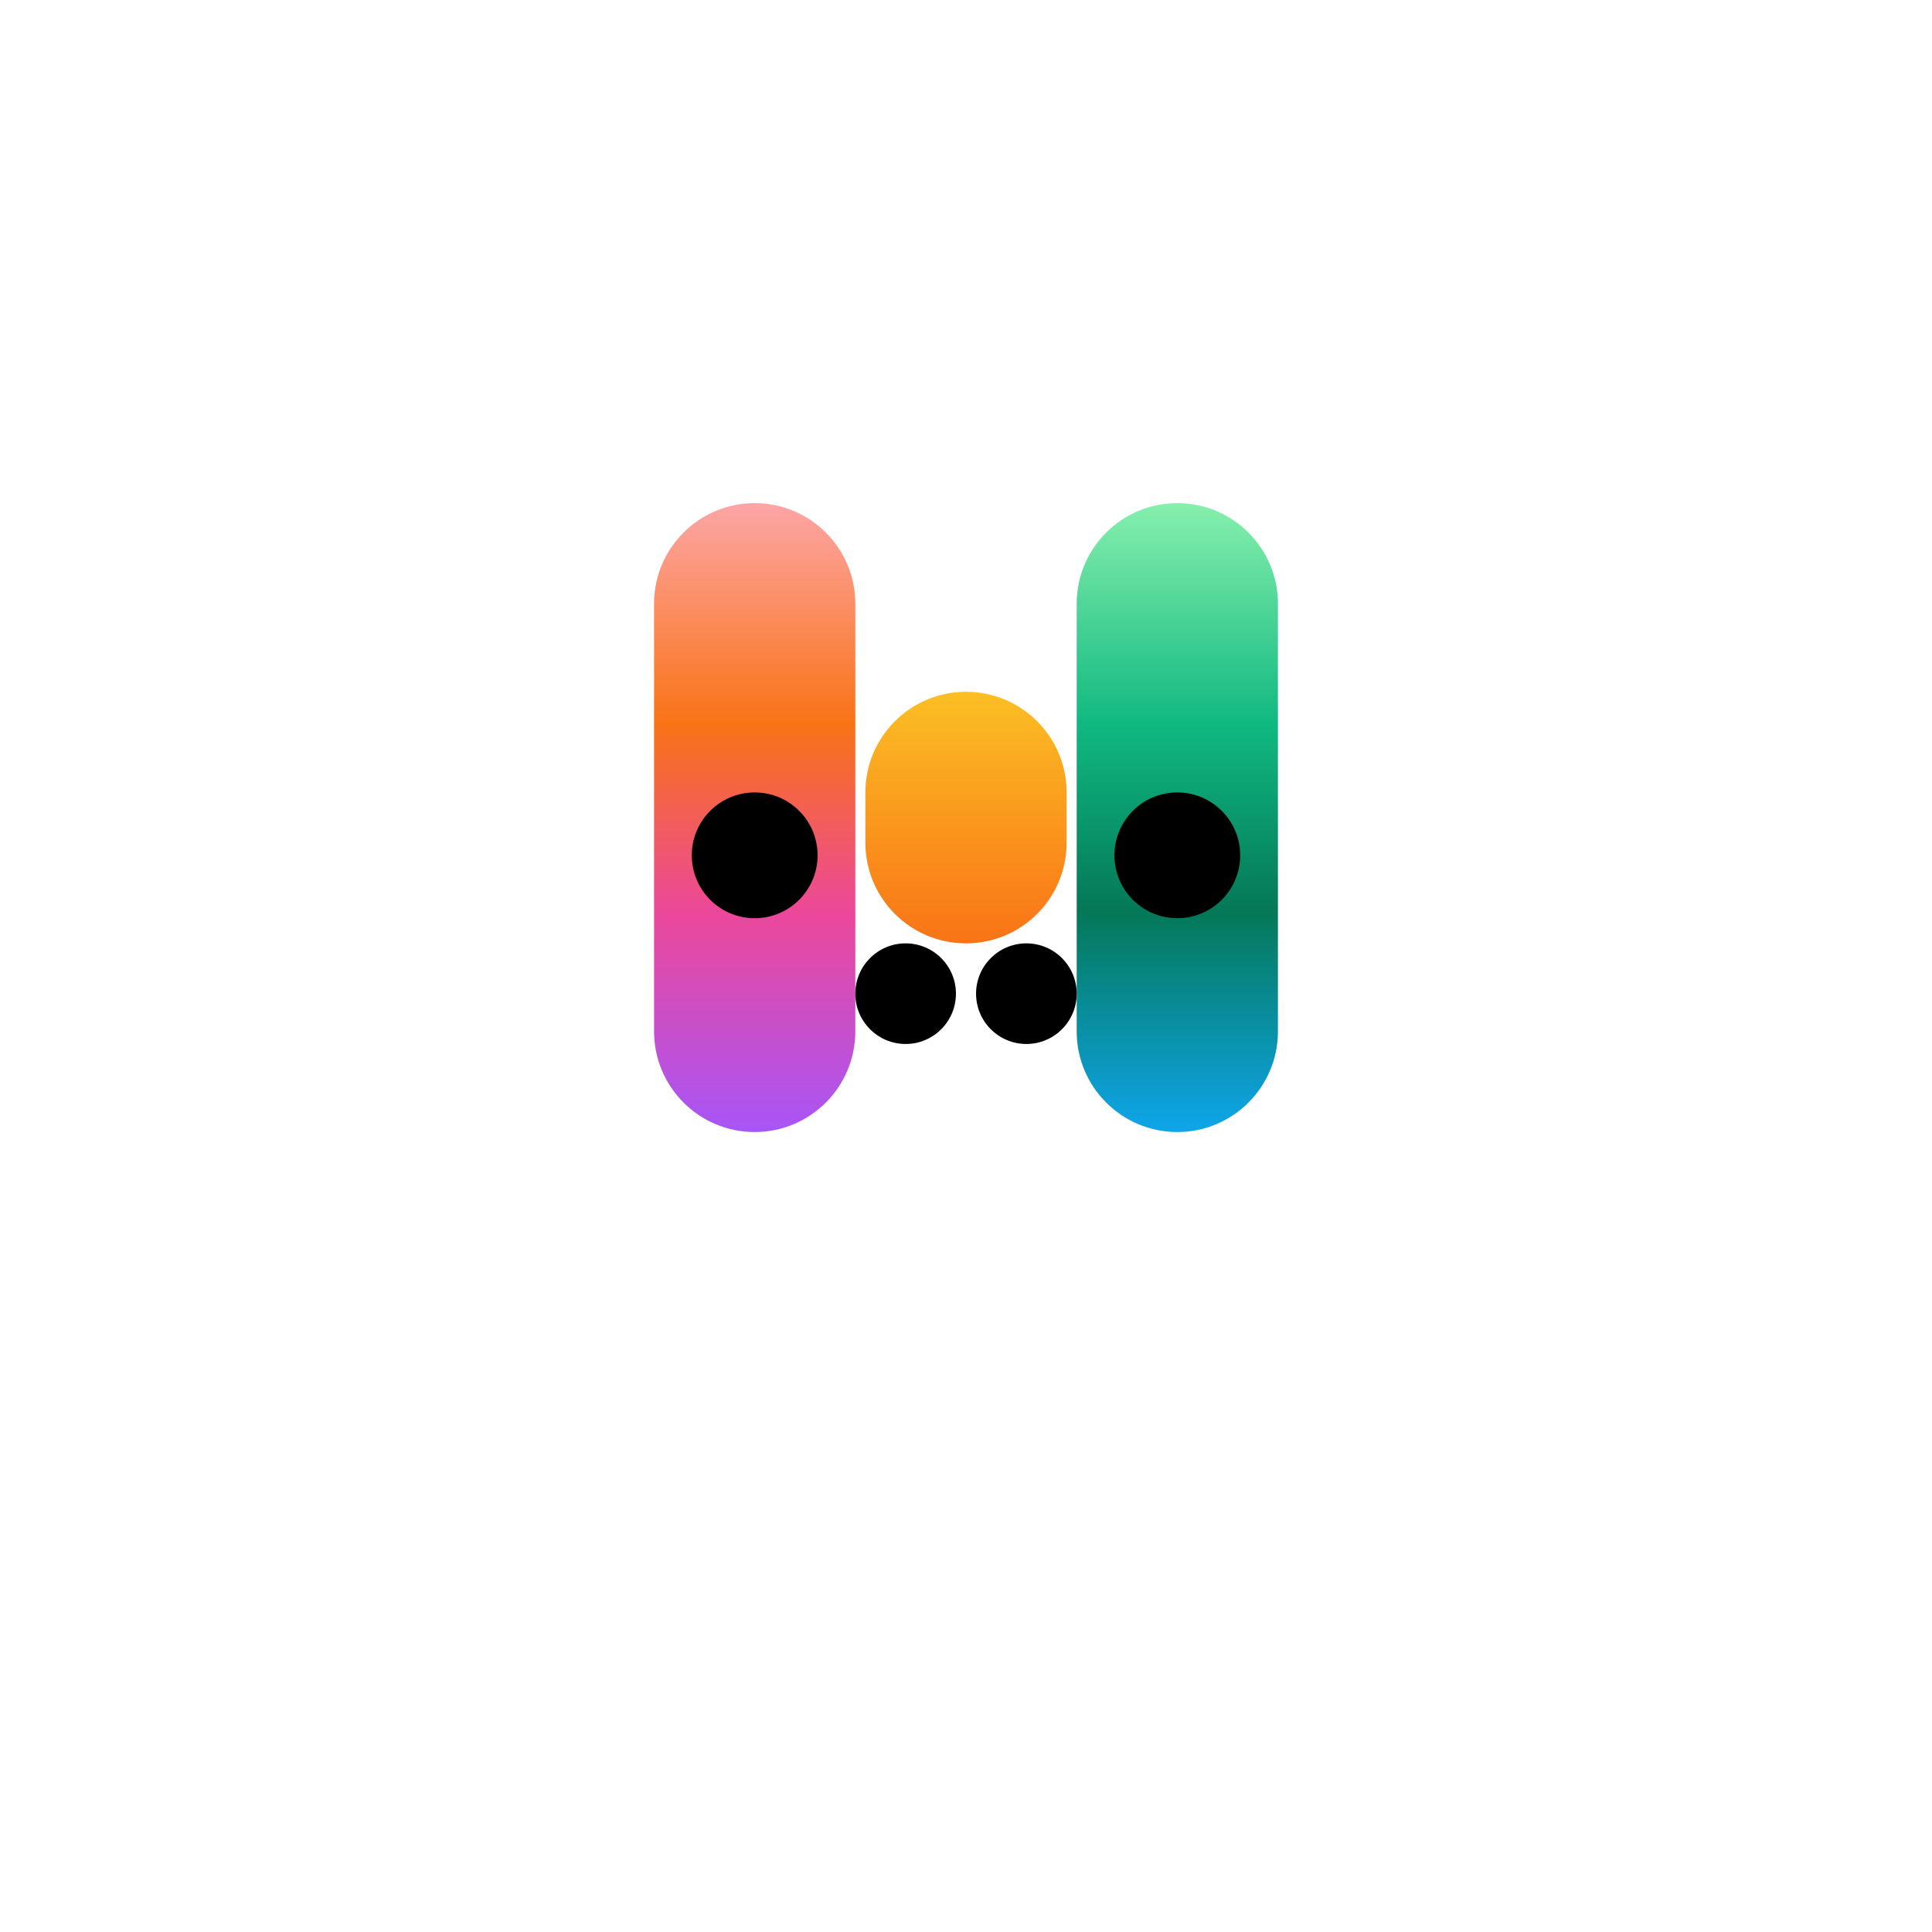
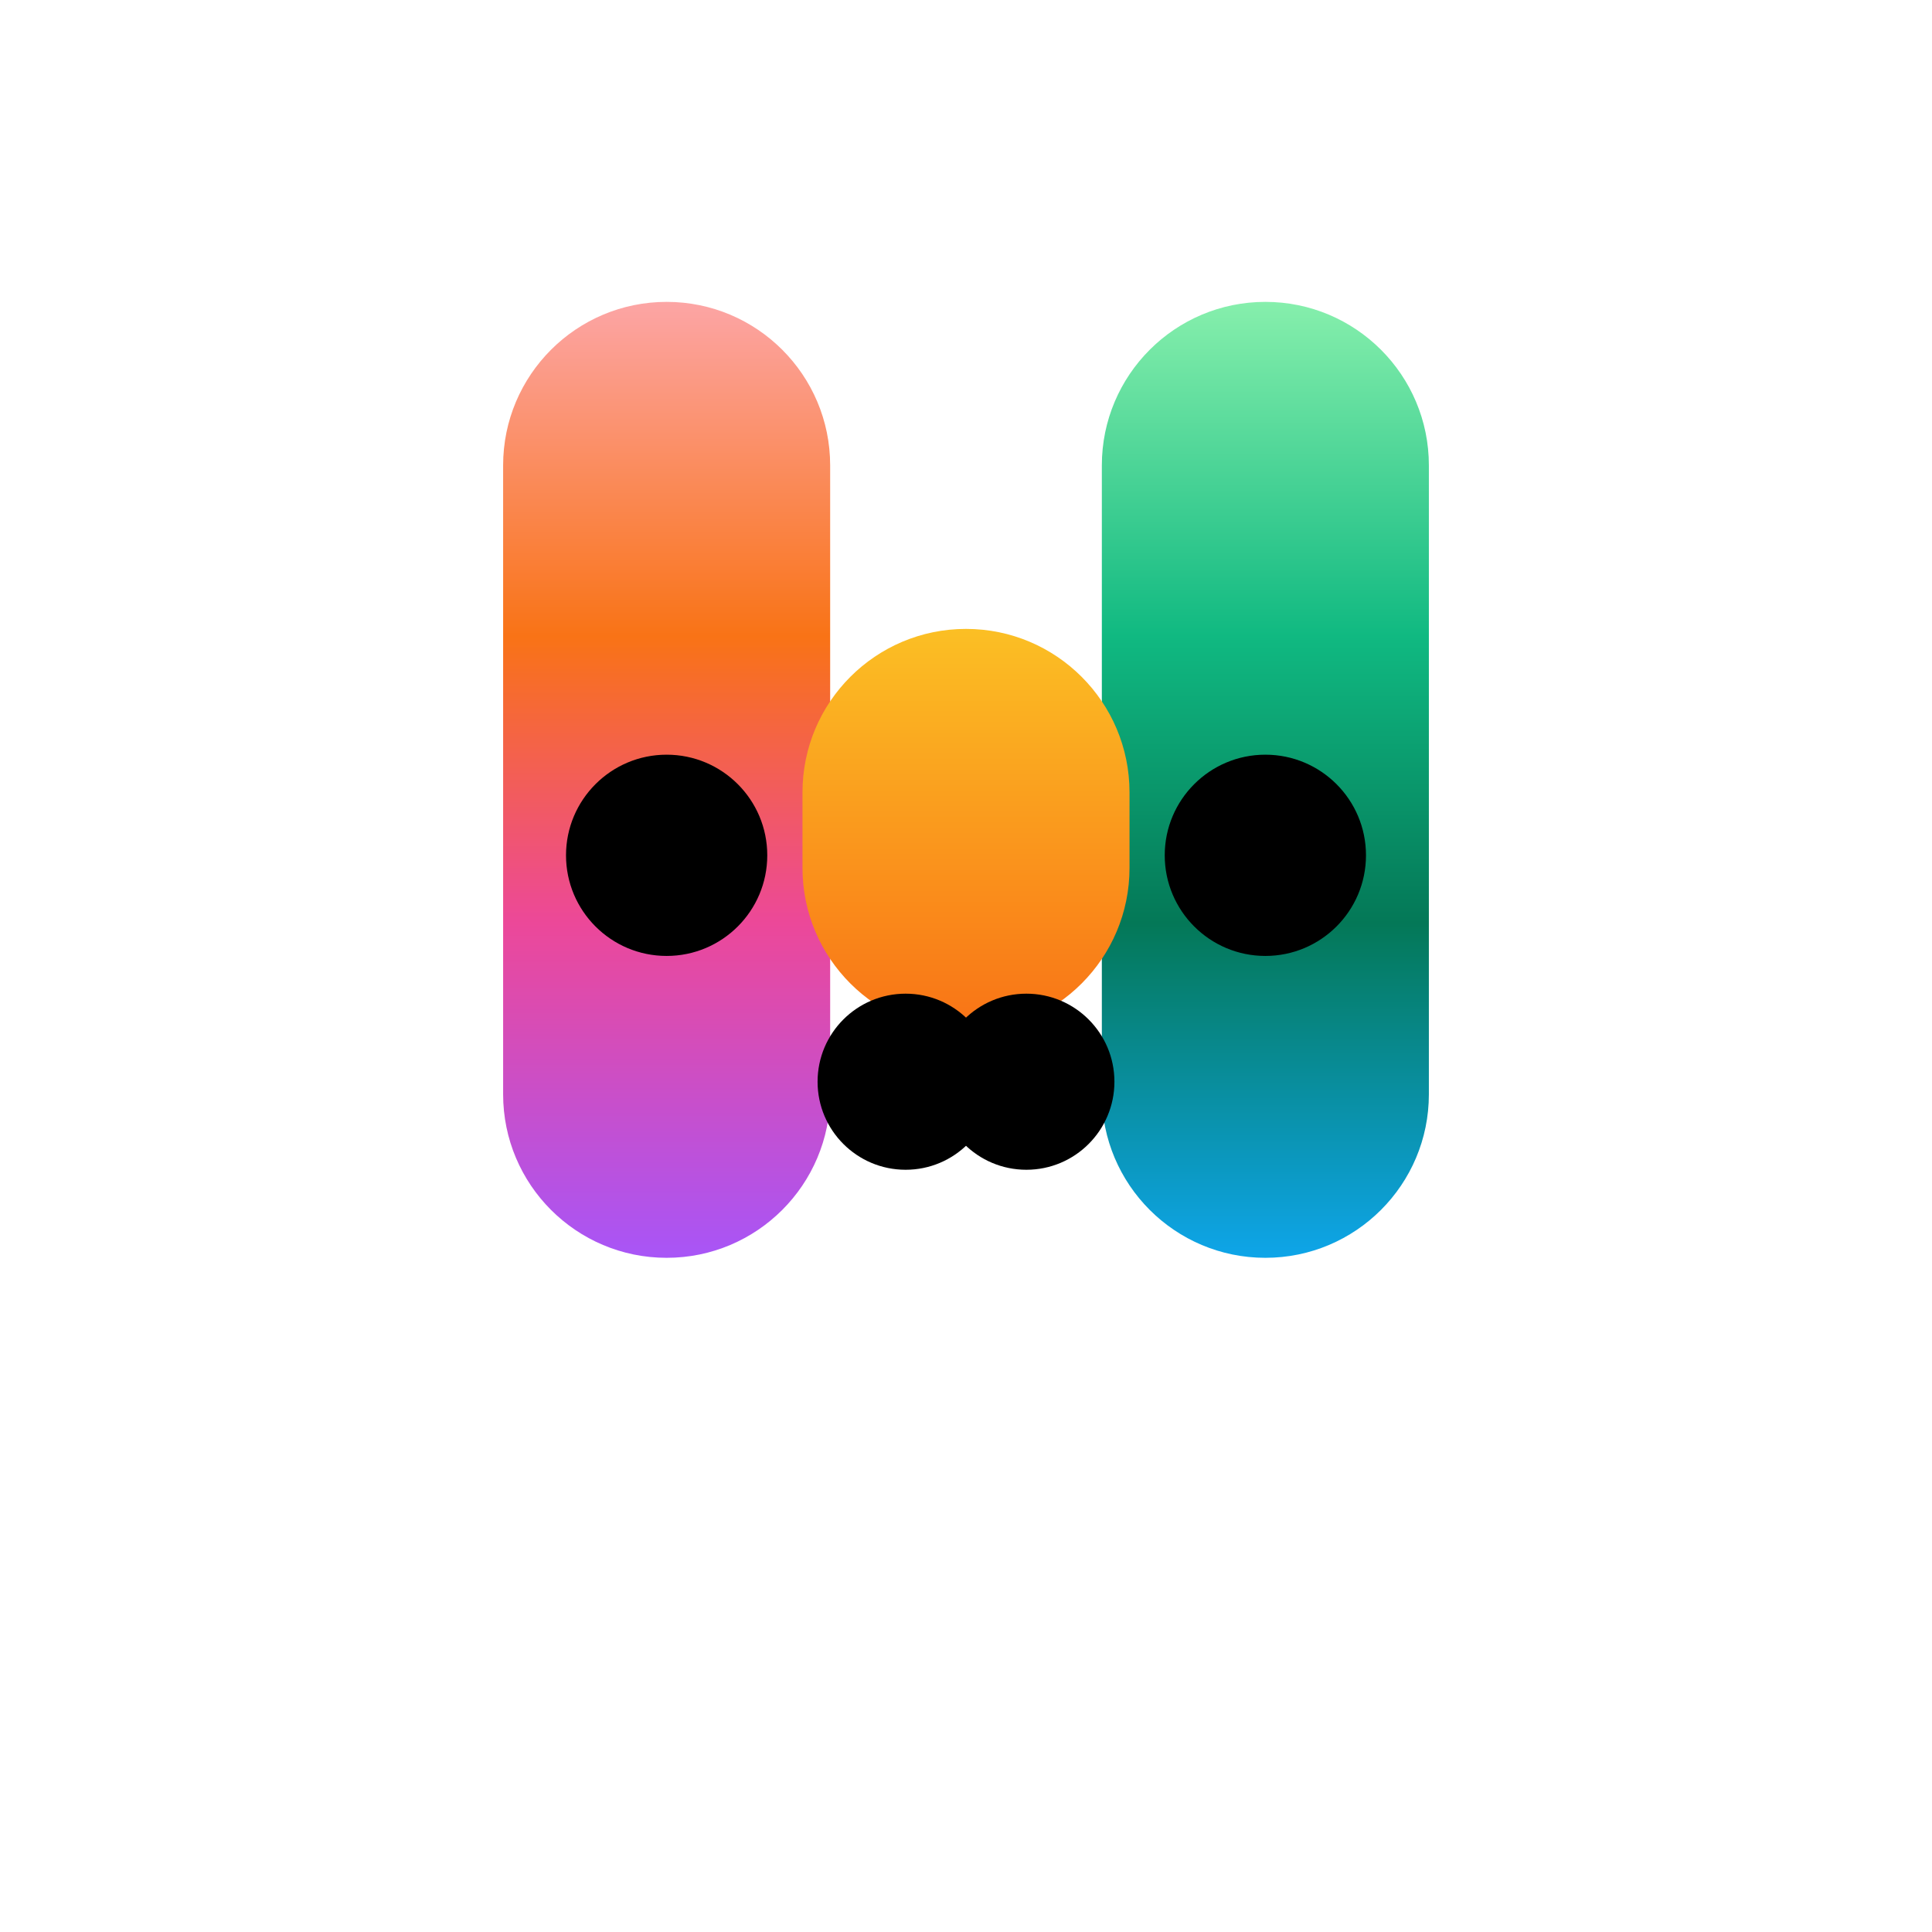
<svg xmlns="http://www.w3.org/2000/svg" viewBox="0 0 768 768">
-   <rect x="260" y="200" width="80" height="250" rx="40" fill="url(#gradient1)" />
-   <rect x="428" y="200" width="80" height="250" rx="40" fill="url(#gradient2)" />
-   <rect x="344" y="275" width="80" height="100" rx="40" fill="url(#gradient3)" />
-   <circle cx="300" cy="340" r="25" fill="black" />
-   <circle cx="468" cy="340" r="25" fill="black" />
-   <circle cx="360" cy="395" r="20" fill="black" />
-   <circle cx="408" cy="395" r="20" fill="black" />
+   <rect x="200" y="120" width="130" height="380" rx="65" fill="url(#gradient1)" />
+   <rect x="438" y="120" width="130" height="380" rx="65" fill="url(#gradient2)" />
+   <rect x="319" y="250" width="130" height="160" rx="65" fill="url(#gradient3)" />
+   <circle cx="265" cy="340" r="40" fill="black" />
+   <circle cx="503" cy="340" r="40" fill="black" />
+   <circle cx="360" cy="430" r="35" fill="black" />
+   <circle cx="408" cy="430" r="35" fill="black" />
  <defs>
    <linearGradient id="gradient1" x1="0%" y1="0%" x2="0%" y2="100%">
      <stop offset="0%" style="stop-color:#FCA5A5;stop-opacity:1" />
      <stop offset="35%" style="stop-color:#F97316;stop-opacity:1" />
      <stop offset="65%" style="stop-color:#EC4899;stop-opacity:1" />
      <stop offset="100%" style="stop-color:#A855F7;stop-opacity:1" />
    </linearGradient>
    <linearGradient id="gradient2" x1="0%" y1="0%" x2="0%" y2="100%">
      <stop offset="0%" style="stop-color:#86EFAC;stop-opacity:1" />
      <stop offset="35%" style="stop-color:#10B981;stop-opacity:1" />
      <stop offset="65%" style="stop-color:#047857;stop-opacity:1" />
      <stop offset="100%" style="stop-color:#0EA5E9;stop-opacity:1" />
    </linearGradient>
    <linearGradient id="gradient3" x1="0%" y1="0%" x2="0%" y2="100%">
      <stop offset="0%" style="stop-color:#FBBF24;stop-opacity:1" />
      <stop offset="100%" style="stop-color:#F97316;stop-opacity:1" />
    </linearGradient>
  </defs>
</svg>
